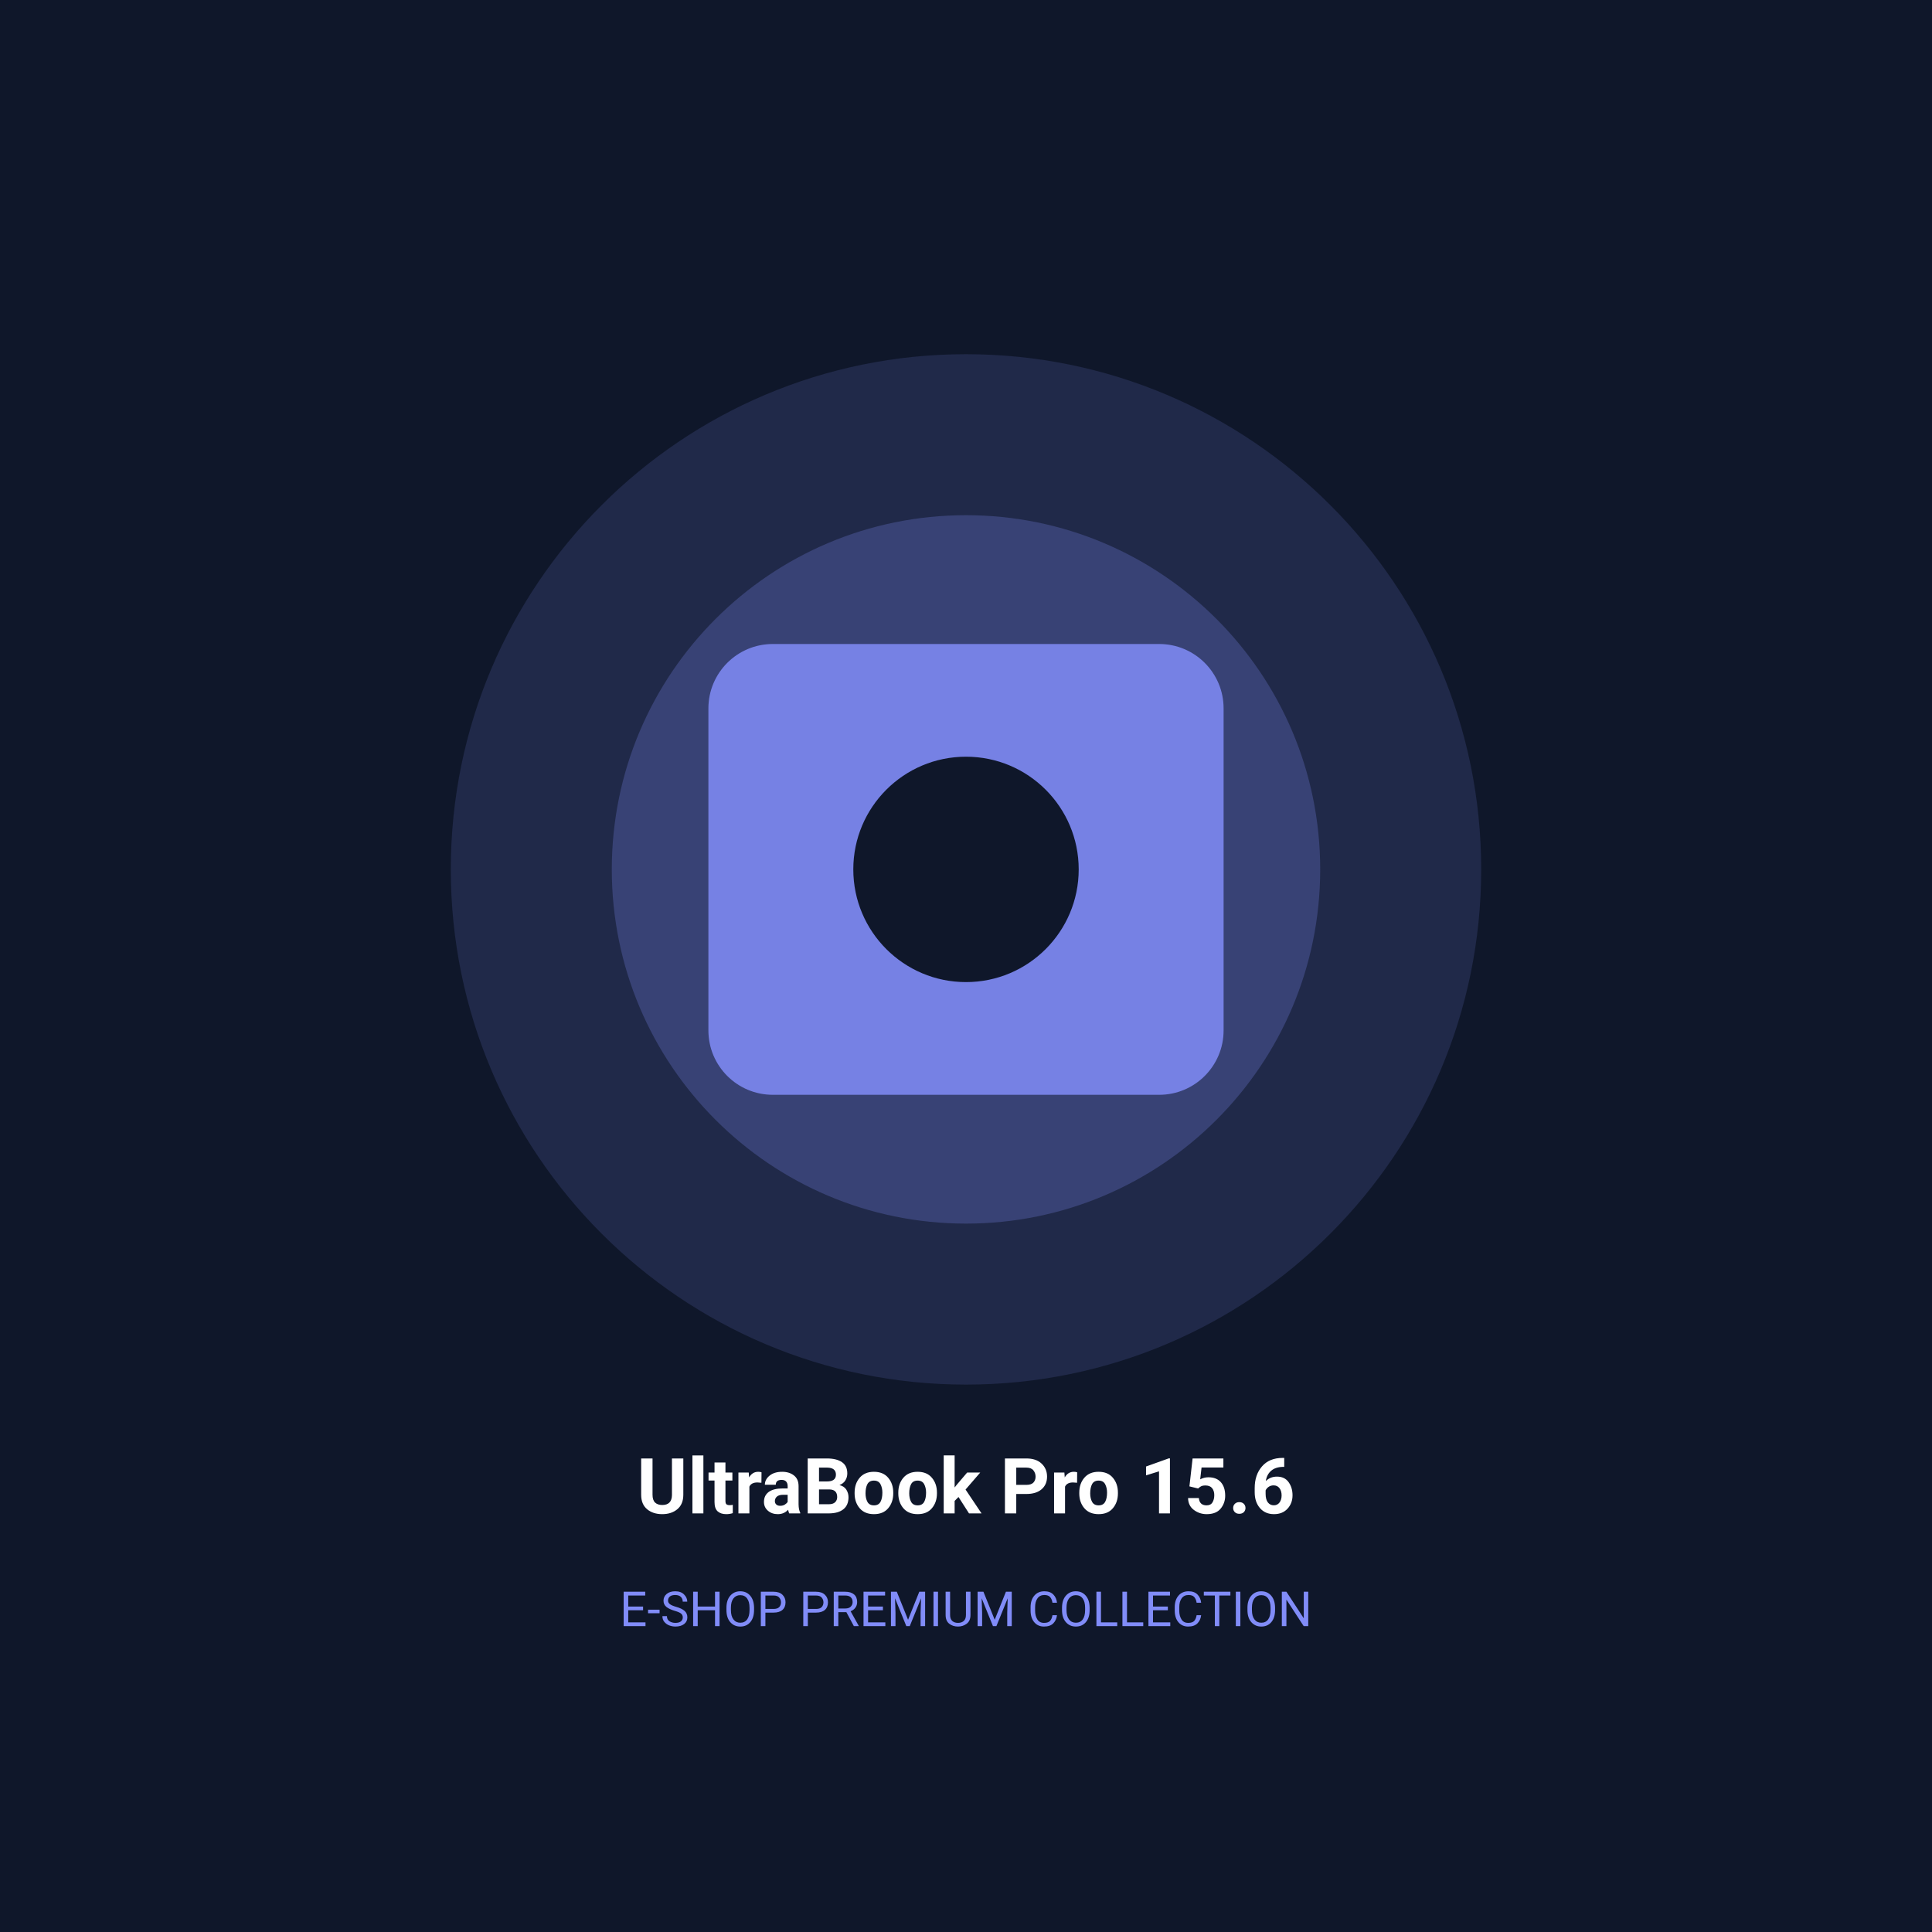
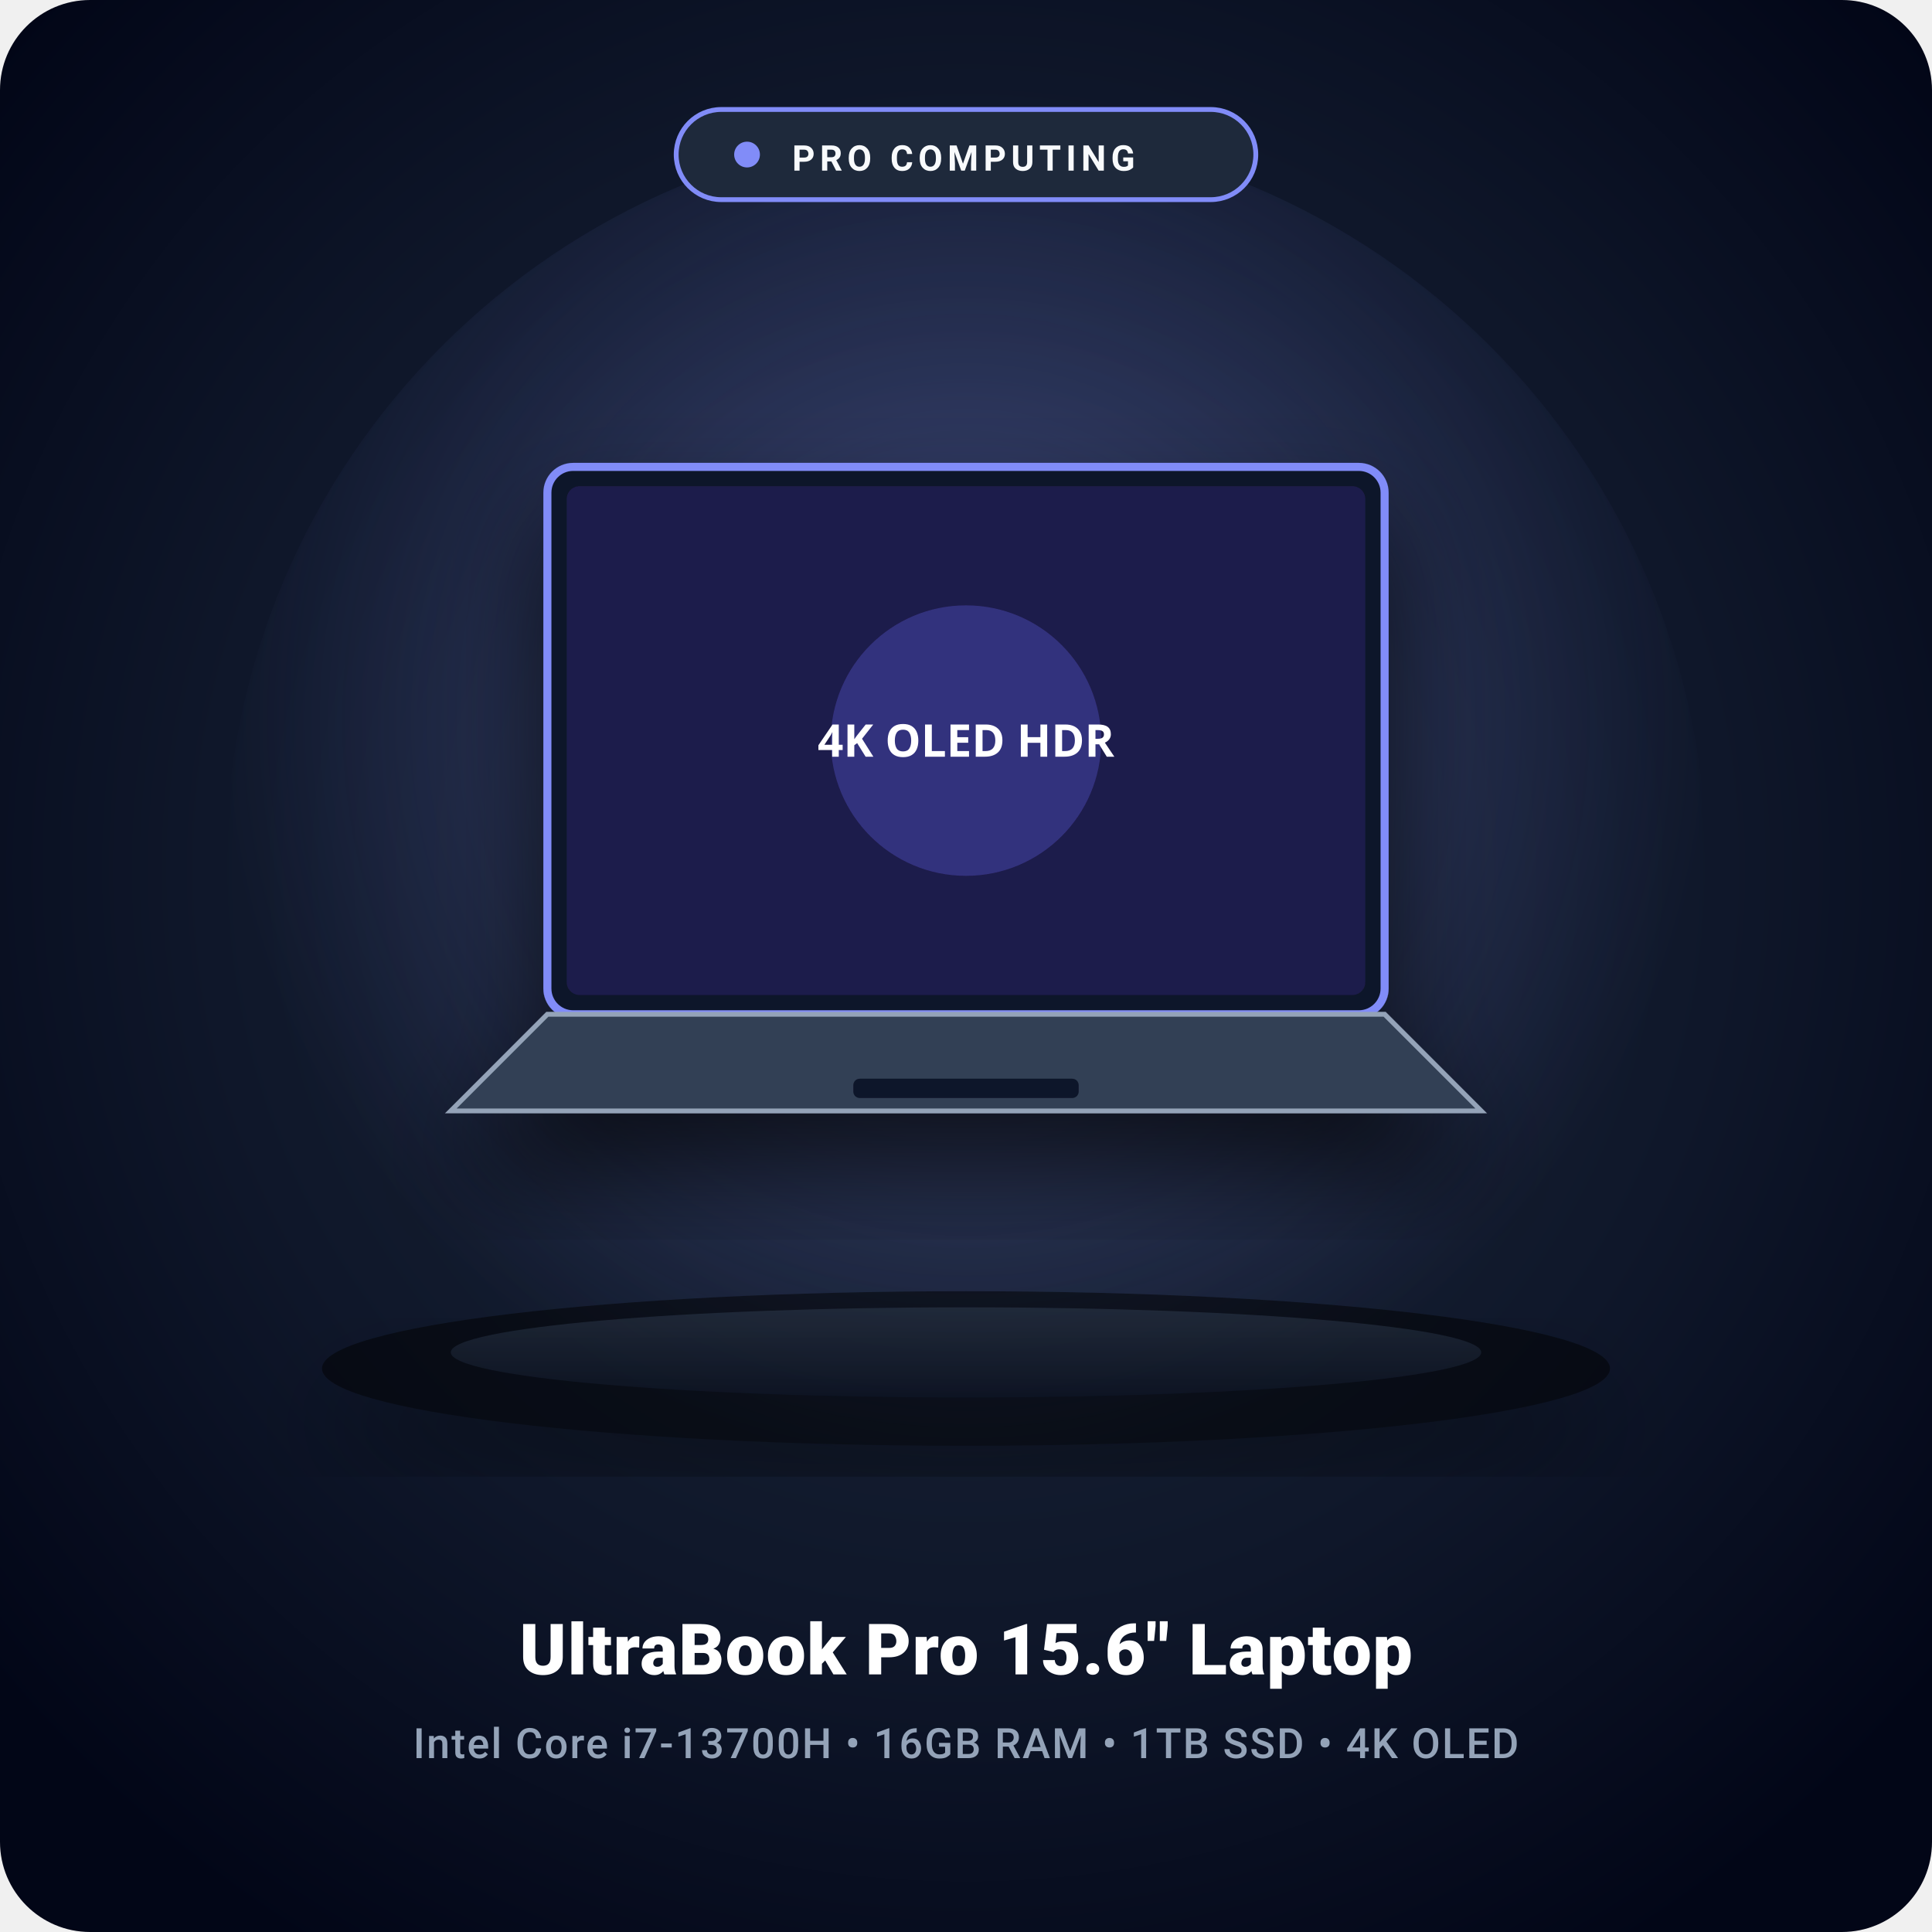
<svg xmlns="http://www.w3.org/2000/svg" viewBox="0 0 600 600" width="100%" height="100%">
-   <rect width="600" height="600" fill="#0f172a" />
-   <circle cx="300" cy="270" r="160" fill="#818cf8" opacity="0.15" />
-   <circle cx="300" cy="270" r="110" fill="#818cf8" opacity="0.25" />
-   <rect x="220" y="200" width="160" height="140" rx="20" fill="#818cf8" opacity="0.85" />
-   <circle cx="300" cy="270" r="35" fill="#0f172a" />
-   <text x="300" y="470" font-family="-apple-system, BlinkMacSystemFont, 'Segoe UI', Roboto, sans-serif" font-size="24" font-weight="700" fill="#ffffff" text-anchor="middle">UltraBook Pro 15.6</text>
-   <text x="300" y="505" font-family="-apple-system, BlinkMacSystemFont, 'Segoe UI', Roboto, sans-serif" font-size="15" fill="#818cf8" text-anchor="middle">E-SHOP PREMIUM COLLECTION</text>
+   <defs>
+     <radialGradient id="bgGlow" cx="50%" cy="45%" r="65%">
+       <stop offset="0%" stop-color="#1e293b" />
+       <stop offset="60%" stop-color="#0f172a" />
+       <stop offset="100%" stop-color="#020617" />
+     </radialGradient>
+     <radialGradient id="spotlight" cx="50%" cy="40%" r="50%">
+       <stop offset="0%" stop-color="#818cf8" stop-opacity="0.35" />
+       <stop offset="100%" stop-color="#818cf8" stop-opacity="0" />
+     </radialGradient>
+     <linearGradient id="podiumGrad" x1="0%" y1="0%" x2="0%" y2="100%">
+       <stop offset="0%" stop-color="#334155" stop-opacity="0.8" />
+       <stop offset="100%" stop-color="#0f172a" stop-opacity="0.9" />
+     </linearGradient>
+     <filter id="dropShadow" x="-20%" y="-20%" width="140%" height="140%">
+       <feDropShadow dx="0" dy="18" stdDeviation="16" flood-color="#000000" flood-opacity="0.65" />
+     </filter>
+     <filter id="softGlow" x="-20%" y="-20%" width="140%" height="140%">
+       <feGaussianBlur stdDeviation="8" result="blur" />
+       <feComposite in="SourceGraphic" in2="blur" operator="over" />
+     </filter>
+   </defs>
+   <rect width="600" height="600" fill="url(#bgGlow)" rx="28" />
+   <circle cx="300" cy="270" r="230" fill="url(#spotlight)" />
+   <ellipse cx="300" cy="425" rx="200" ry="24" fill="#000000" opacity="0.5" filter="url(#dropShadow)" />
+   <ellipse cx="300" cy="420" rx="160" ry="14" fill="url(#podiumGrad)" opacity="0.6" />
+   <g transform="translate(300, 48)">
+     <rect x="-90" y="-14" width="180" height="28" rx="14" fill="#1e293b" stroke="#818cf8" stroke-width="1.5" />
+     <circle cx="-68" cy="0" r="4" fill="#818cf8" />
+     <text x="-54" y="5" font-family="-apple-system, BlinkMacSystemFont, 'Segoe UI', Roboto, sans-serif" font-size="11" font-weight="700" fill="#f8fafc" letter-spacing="1.5">PRO COMPUTING</text>
+   </g>
+   <g id="productArtwork" filter="url(#dropShadow)">
+     <g transform="translate(140, 145)">
+       <rect x="30" y="0" width="260" height="170" rx="8" fill="#0f172a" stroke="#818cf8" stroke-width="2.5" />
+       <rect x="36" y="6" width="248" height="158" rx="4" fill="#1e1b4b" />
+       <circle cx="160" cy="85" r="42" fill="#6366f1" opacity="0.3" />
+       <text x="160" y="90" font-family="sans-serif" font-size="14" font-weight="800" fill="#ffffff" text-anchor="middle">4K OLED HDR</text>
+       <polygon points="0,200 320,200 290,170 30,170" fill="#334155" stroke="#94a3b8" stroke-width="1.5" />
+       <rect x="125" y="190" width="70" height="6" rx="2" fill="#0f172a" />
+     </g>
+   </g>
+   <g transform="translate(300, 520)">
+     <text x="0" y="0" font-family="-apple-system, BlinkMacSystemFont, 'Segoe UI', Roboto, sans-serif" font-size="22" font-weight="800" fill="#ffffff" text-anchor="middle" letter-spacing="0.3">UltraBook Pro 15.6" Laptop</text>
+     <text x="0" y="26" font-family="-apple-system, BlinkMacSystemFont, 'Segoe UI', Roboto, sans-serif" font-size="13" font-weight="500" fill="#94a3b8" text-anchor="middle" letter-spacing="0.5">Intel Core i7-13700H • 16GB RAM • 1TB SSD • 4K OLED</text>
+   </g>
</svg>
